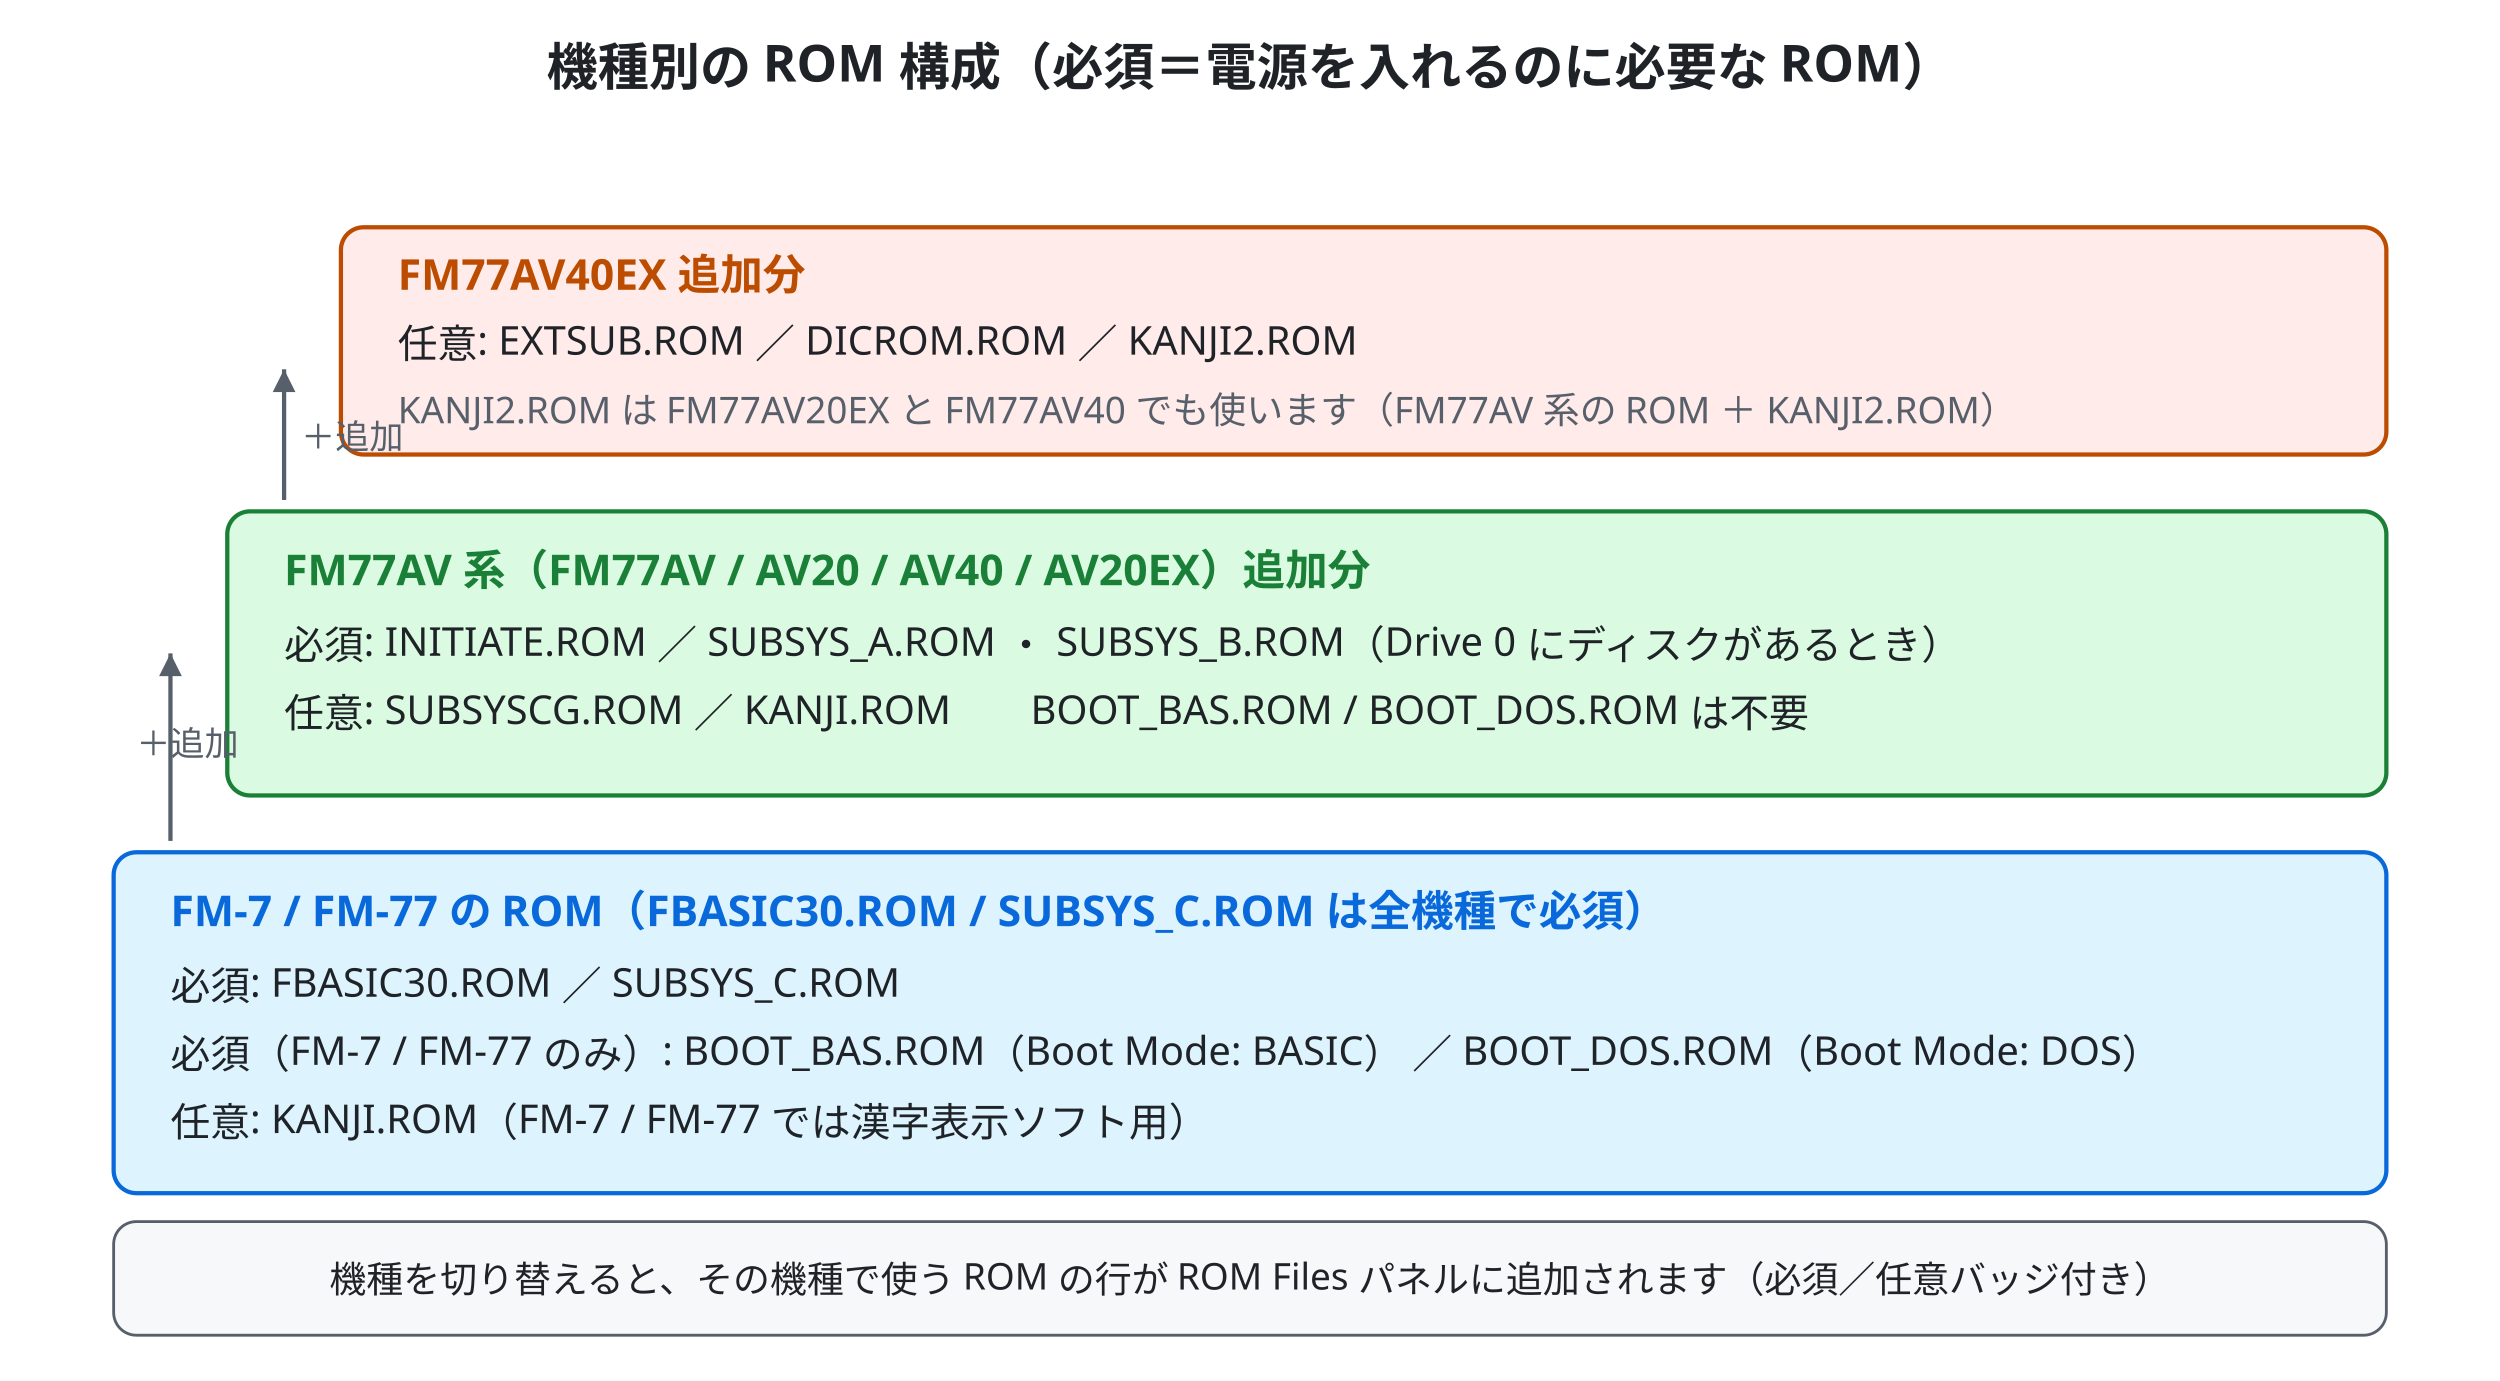
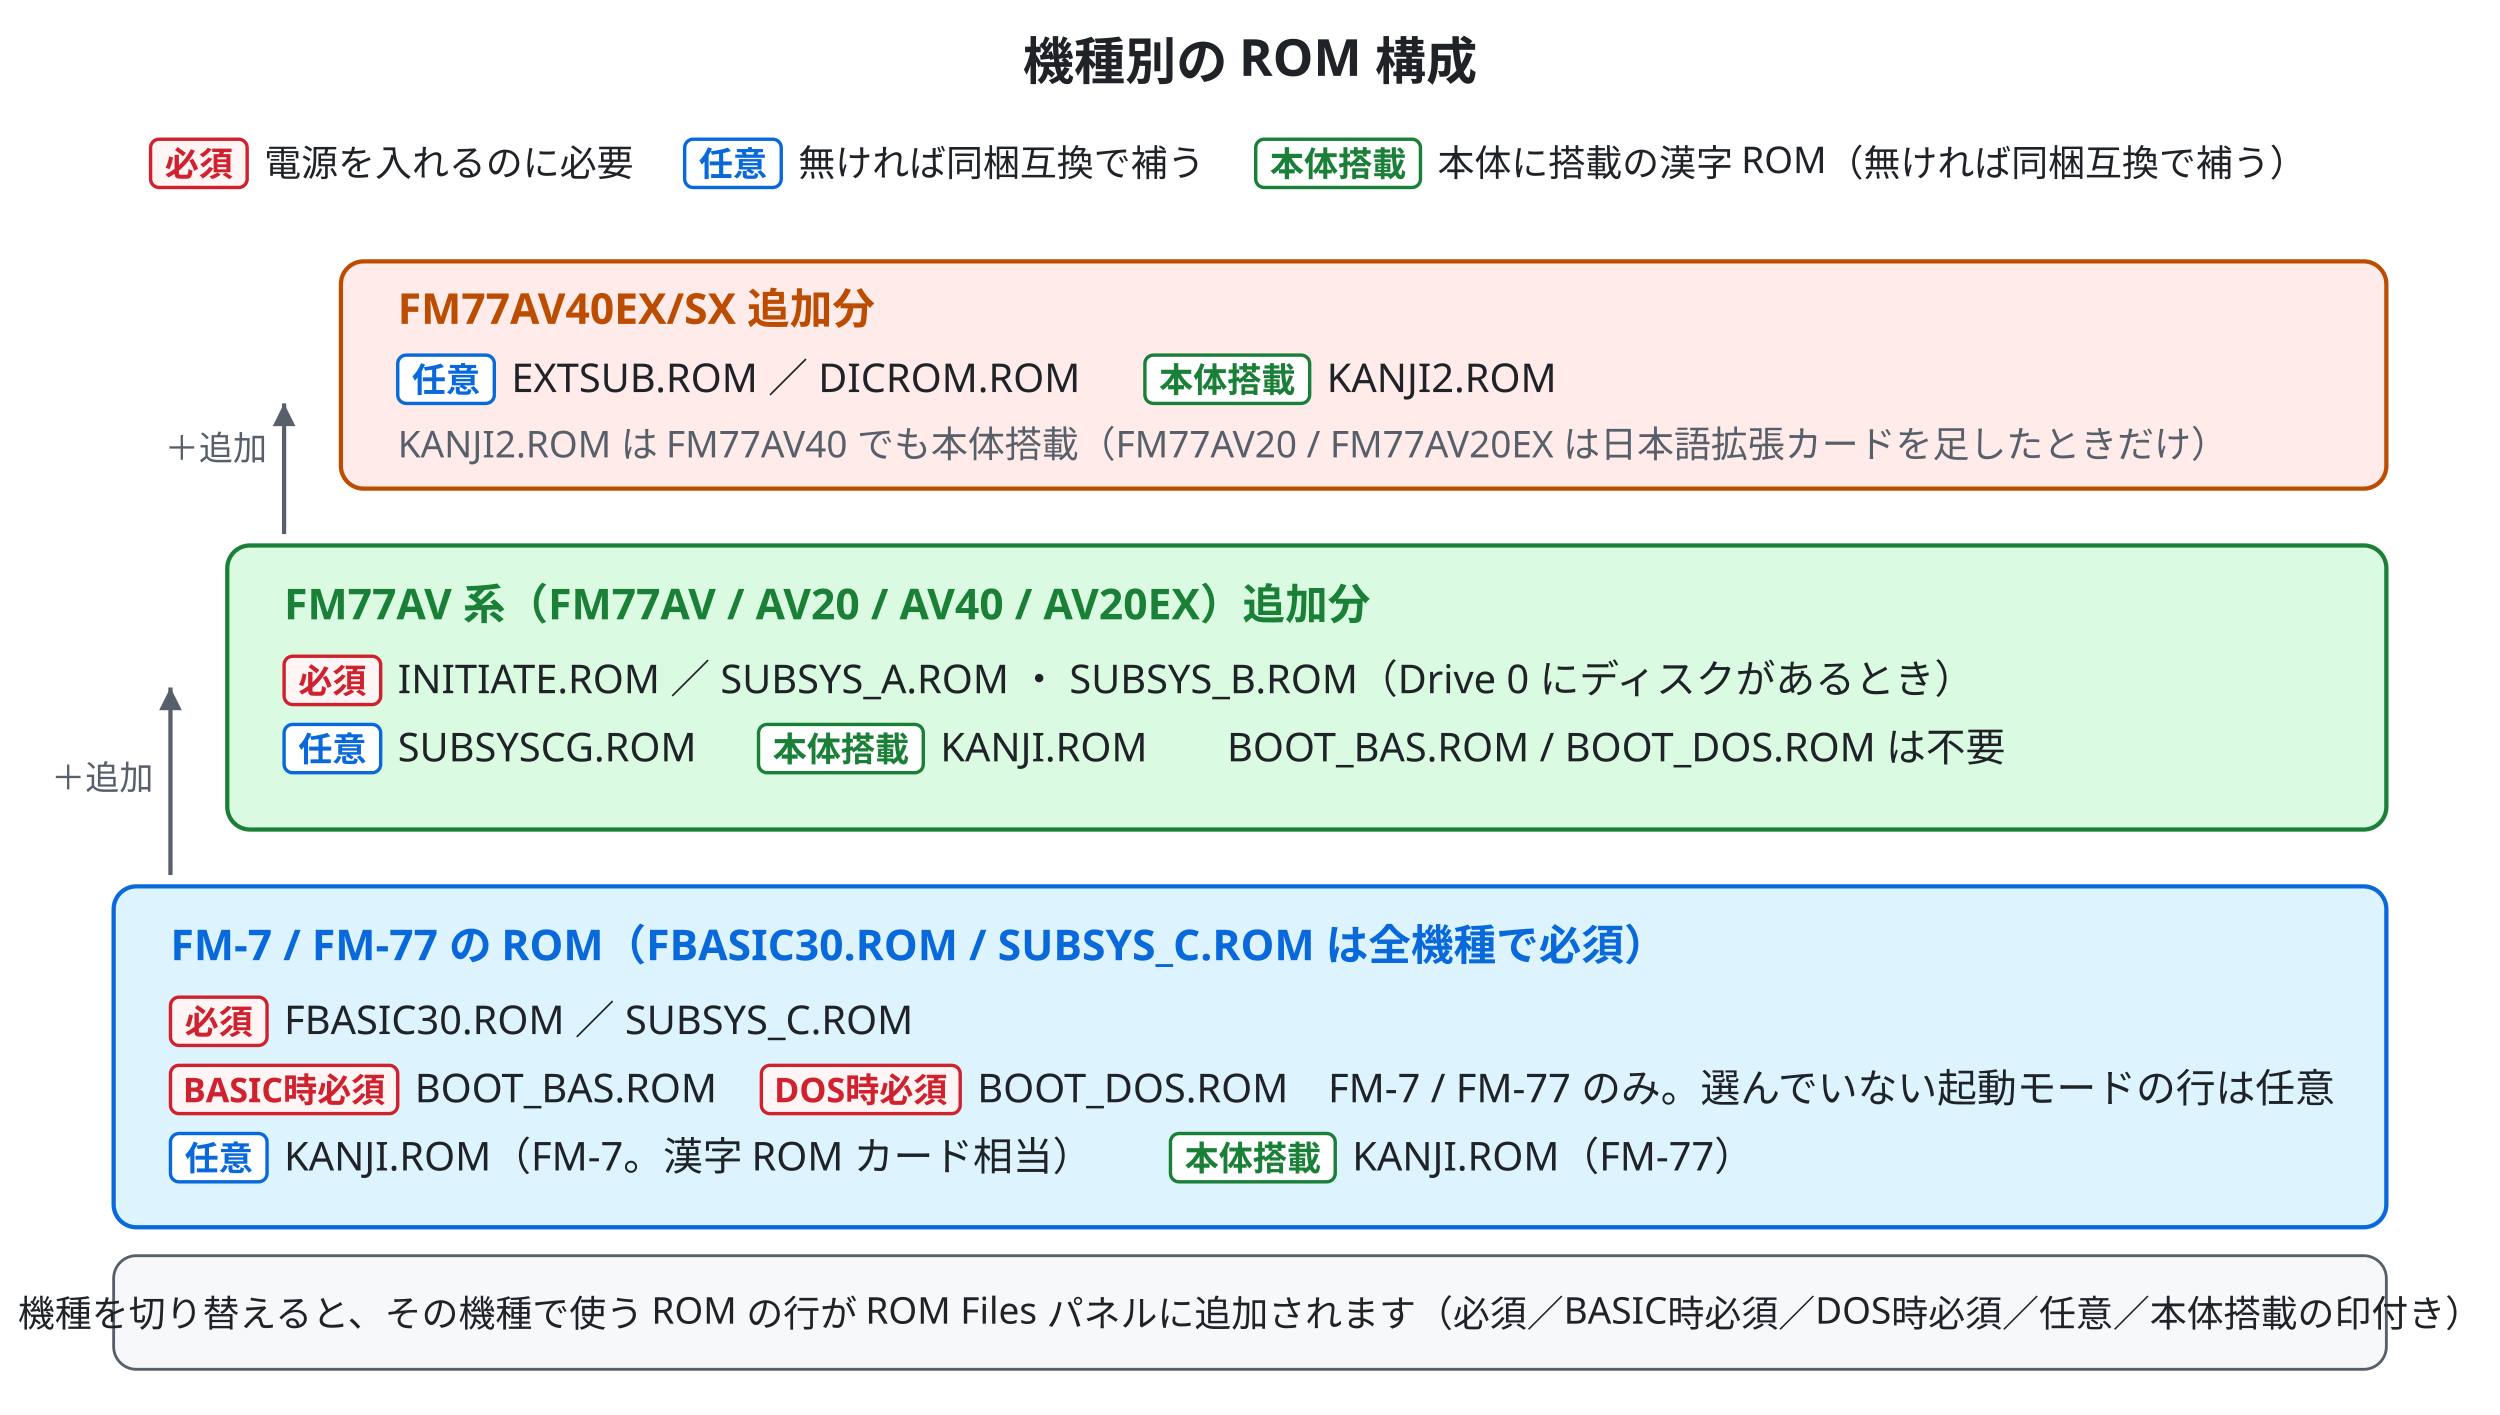
- <svg xmlns="http://www.w3.org/2000/svg" viewBox="0 0 880 486" width="880" height="486">
+ <svg xmlns="http://www.w3.org/2000/svg" viewBox="0 0 880 498" width="880" height="498">
  <defs>
    <marker id="ah" markerWidth="10" markerHeight="10" refX="8" refY="4" orient="auto" markerUnits="userSpaceOnUse">
      <path d="M0,0 L8,4 L0,8 z" fill="#57606a" />
    </marker>
  </defs>
-   <rect x="0" y="0" width="880" height="486" fill="#ffffff" />
-   <text x="440" y="30" font-family="sans-serif" font-size="18" font-weight="bold" fill="#1f2328" text-anchor="middle">機種別の ROM 構成（必須＝電源を入れるのに必要な ROM）</text>
-   <rect x="40" y="300" width="800" height="120" rx="8" fill="#ddf4ff" stroke="#0969da" stroke-width="1.5" />
-   <text x="60" y="326" font-family="sans-serif" font-size="15" font-weight="bold" fill="#0969da">FM-7 / FM-77 の ROM（FBASIC30.ROM / SUBSYS_C.ROM は全機種で必須）</text>
-   <text x="60" y="352" font-family="sans-serif" font-size="14" fill="#1f2328">必須: FBASIC30.ROM ／ SUBSYS_C.ROM</text>
-   <text x="60" y="376" font-family="sans-serif" font-size="14" fill="#1f2328">必須（FM-7 / FM-77 のみ）: BOOT_BAS.ROM（Boot Mode: BASIC） ／ BOOT_DOS.ROM（Boot Mode: DOS）</text>
-   <text x="60" y="400" font-family="sans-serif" font-size="14" fill="#1f2328">任意: KANJI.ROM（FM-7 / FM-77 では漢字表示ソフト用）</text>
-   <rect x="80" y="180" width="760" height="100" rx="8" fill="#dafbe1" stroke="#1a7f37" stroke-width="1.5" />
-   <text x="100" y="206" font-family="sans-serif" font-size="15" font-weight="bold" fill="#1a7f37">FM77AV 系（FM77AV / AV20 / AV40 / AV20EX）追加分</text>
-   <text x="100" y="232" font-family="sans-serif" font-size="14" fill="#1f2328">必須: INITIATE.ROM ／ SUBSYS_A.ROM ・ SUBSYS_B.ROM（Drive 0 にディスクがあるとき）</text>
-   <text x="100" y="256" font-family="sans-serif" font-size="14" fill="#1f2328">任意: SUBSYSCG.ROM ／ KANJI.ROM　　BOOT_BAS.ROM / BOOT_DOS.ROM は不要</text>
-   <rect x="120" y="80" width="720" height="80" rx="8" fill="#ffebe9" stroke="#bc4c00" stroke-width="1.5" />
-   <text x="140" y="102" font-family="sans-serif" font-size="15" font-weight="bold" fill="#bc4c00">FM77AV40EX 追加分</text>
-   <text x="140" y="126" font-family="sans-serif" font-size="14" fill="#1f2328">任意: EXTSUB.ROM ／ DICROM.ROM ／ KANJI2.ROM</text>
-   <text x="140" y="149" font-family="sans-serif" font-size="13" fill="#57606a">KANJI2.ROM は FM77AV20EX と FM77AV40 でも使います（FM77AV 系の ROM ＋ KANJI2.ROM）</text>
-   <line x1="60" y1="296" x2="60" y2="230" stroke="#57606a" stroke-width="1.5" marker-end="url(#ah)" />
-   <line x1="100" y1="176" x2="100" y2="130" stroke="#57606a" stroke-width="1.5" marker-end="url(#ah)" />
-   <text x="48" y="266" font-family="sans-serif" font-size="12" fill="#57606a">＋追加</text>
-   <text x="106" y="158" font-family="sans-serif" font-size="12" fill="#57606a">＋追加</text>
-   <rect x="40" y="430" width="800" height="40" rx="8" fill="#f6f8fa" stroke="#57606a" />
-   <text x="440" y="455" font-family="sans-serif" font-size="13" fill="#1f2328" text-anchor="middle">機種を切り替えると、その機種で使う ROM の行が ROM Files パネルに追加されます（必須／任意バッジ付き）</text>
+   <rect x="0" y="0" width="880" height="498" fill="#ffffff" />
+   <text x="440" y="28" font-family="sans-serif" font-size="18" font-weight="bold" fill="#1f2328" text-anchor="middle">機種別の ROM 構成</text>
+   <rect x="53" y="49" width="34" height="17" rx="3" fill="#fff5f5" stroke="#cf222e" stroke-width="1.2" />
+   <text x="70" y="62" font-family="sans-serif" font-size="12" font-weight="bold" fill="#cf222e" text-anchor="middle">必須</text>
+   <text x="93" y="62" font-family="sans-serif" font-size="13" fill="#1f2328">電源を入れるのに必要</text>
+   <rect x="241" y="49" width="34" height="17" rx="3" fill="#ffffff" stroke="#0969da" stroke-width="1.2" />
+   <text x="258" y="62" font-family="sans-serif" font-size="12" font-weight="bold" fill="#0969da" text-anchor="middle">任意</text>
+   <text x="281" y="62" font-family="sans-serif" font-size="13" fill="#1f2328">無ければ同梱互換で補う</text>
+   <rect x="442" y="49" width="58" height="17" rx="3" fill="#ffffff" stroke="#1a7f37" stroke-width="1.2" />
+   <text x="471" y="62" font-family="sans-serif" font-size="12" font-weight="bold" fill="#1a7f37" text-anchor="middle">本体搭載</text>
+   <text x="506" y="62" font-family="sans-serif" font-size="13" fill="#1f2328">本体に搭載の漢字 ROM（無ければ同梱互換で補う）</text>
+   <rect x="40" y="312" width="800" height="120" rx="8" fill="#ddf4ff" stroke="#0969da" stroke-width="1.5" />
+   <text x="60" y="338" font-family="sans-serif" font-size="15" font-weight="bold" fill="#0969da">FM-7 / FM-77 の ROM（FBASIC30.ROM / SUBSYS_C.ROM は全機種で必須）</text>
+   <rect x="60" y="351" width="34" height="17" rx="3" fill="#fff5f5" stroke="#cf222e" stroke-width="1.2" />
+   <text x="77" y="364" font-family="sans-serif" font-size="12" font-weight="bold" fill="#cf222e" text-anchor="middle">必須</text>
+   <text x="100" y="364" font-family="sans-serif" font-size="14" fill="#1f2328">FBASIC30.ROM ／ SUBSYS_C.ROM</text>
+   <rect x="60" y="375" width="80" height="17" rx="3" fill="#fff5f5" stroke="#cf222e" stroke-width="1.2" />
+   <text x="100" y="388" font-family="sans-serif" font-size="12" font-weight="bold" fill="#cf222e" text-anchor="middle">BASIC時必須</text>
+   <text x="146" y="388" font-family="sans-serif" font-size="14" fill="#1f2328">BOOT_BAS.ROM</text>
+   <rect x="268" y="375" width="70" height="17" rx="3" fill="#fff5f5" stroke="#cf222e" stroke-width="1.2" />
+   <text x="303" y="388" font-family="sans-serif" font-size="12" font-weight="bold" fill="#cf222e" text-anchor="middle">DOS時必須</text>
+   <text x="344" y="388" font-family="sans-serif" font-size="14" fill="#1f2328">BOOT_DOS.ROM　FM-7 / FM-77 のみ。選んでいない起動モードの行は任意</text>
+   <rect x="60" y="399" width="34" height="17" rx="3" fill="#ffffff" stroke="#0969da" stroke-width="1.2" />
+   <text x="77" y="412" font-family="sans-serif" font-size="12" font-weight="bold" fill="#0969da" text-anchor="middle">任意</text>
+   <text x="100" y="412" font-family="sans-serif" font-size="14" fill="#1f2328">KANJI.ROM（FM-7。漢字 ROM カード相当）</text>
+   <rect x="412" y="399" width="58" height="17" rx="3" fill="#ffffff" stroke="#1a7f37" stroke-width="1.2" />
+   <text x="441" y="412" font-family="sans-serif" font-size="12" font-weight="bold" fill="#1a7f37" text-anchor="middle">本体搭載</text>
+   <text x="476" y="412" font-family="sans-serif" font-size="14" fill="#1f2328">KANJI.ROM（FM-77）</text>
+   <rect x="80" y="192" width="760" height="100" rx="8" fill="#dafbe1" stroke="#1a7f37" stroke-width="1.5" />
+   <text x="100" y="218" font-family="sans-serif" font-size="15" font-weight="bold" fill="#1a7f37">FM77AV 系（FM77AV / AV20 / AV40 / AV20EX）追加分</text>
+   <rect x="100" y="231" width="34" height="17" rx="3" fill="#fff5f5" stroke="#cf222e" stroke-width="1.2" />
+   <text x="117" y="244" font-family="sans-serif" font-size="12" font-weight="bold" fill="#cf222e" text-anchor="middle">必須</text>
+   <text x="140" y="244" font-family="sans-serif" font-size="14" fill="#1f2328">INITIATE.ROM ／ SUBSYS_A.ROM ・ SUBSYS_B.ROM（Drive 0 にディスクがあるとき）</text>
+   <rect x="100" y="255" width="34" height="17" rx="3" fill="#ffffff" stroke="#0969da" stroke-width="1.2" />
+   <text x="117" y="268" font-family="sans-serif" font-size="12" font-weight="bold" fill="#0969da" text-anchor="middle">任意</text>
+   <text x="140" y="268" font-family="sans-serif" font-size="14" fill="#1f2328">SUBSYSCG.ROM</text>
+   <rect x="267" y="255" width="58" height="17" rx="3" fill="#ffffff" stroke="#1a7f37" stroke-width="1.2" />
+   <text x="296" y="268" font-family="sans-serif" font-size="12" font-weight="bold" fill="#1a7f37" text-anchor="middle">本体搭載</text>
+   <text x="331" y="268" font-family="sans-serif" font-size="14" fill="#1f2328">KANJI.ROM　　BOOT_BAS.ROM / BOOT_DOS.ROM は不要</text>
+   <rect x="120" y="92" width="720" height="80" rx="8" fill="#ffebe9" stroke="#bc4c00" stroke-width="1.5" />
+   <text x="140" y="114" font-family="sans-serif" font-size="15" font-weight="bold" fill="#bc4c00">FM77AV40EX/SX 追加分</text>
+   <rect x="140" y="125" width="34" height="17" rx="3" fill="#ffffff" stroke="#0969da" stroke-width="1.2" />
+   <text x="157" y="138" font-family="sans-serif" font-size="12" font-weight="bold" fill="#0969da" text-anchor="middle">任意</text>
+   <text x="180" y="138" font-family="sans-serif" font-size="14" fill="#1f2328">EXTSUB.ROM ／ DICROM.ROM</text>
+   <rect x="403" y="125" width="58" height="17" rx="3" fill="#ffffff" stroke="#1a7f37" stroke-width="1.2" />
+   <text x="432" y="138" font-family="sans-serif" font-size="12" font-weight="bold" fill="#1a7f37" text-anchor="middle">本体搭載</text>
+   <text x="467" y="138" font-family="sans-serif" font-size="14" fill="#1f2328">KANJI2.ROM</text>
+   <text x="140" y="161" font-family="sans-serif" font-size="13" fill="#57606a">KANJI2.ROM は FM77AV40 でも本体搭載（FM77AV20 / FM77AV20EX は日本語拡張カードを足したときだけ）</text>
+   <line x1="60" y1="308" x2="60" y2="242" stroke="#57606a" stroke-width="1.5" marker-end="url(#ah)" />
+   <line x1="100" y1="188" x2="100" y2="142" stroke="#57606a" stroke-width="1.5" marker-end="url(#ah)" />
+   <text x="54" y="278" font-family="sans-serif" font-size="12" fill="#57606a" text-anchor="end">＋追加</text>
+   <text x="94" y="162" font-family="sans-serif" font-size="12" fill="#57606a" text-anchor="end">＋追加</text>
+   <rect x="40" y="442" width="800" height="40" rx="8" fill="#f6f8fa" stroke="#57606a" />
+   <text x="440" y="467" font-family="sans-serif" font-size="13" fill="#1f2328" text-anchor="middle">機種を切り替えると、その機種で使う ROM の行が ROM Files パネルに追加されます（必須／BASIC時必須／DOS時必須／任意／本体搭載の印付き）</text>
</svg>
